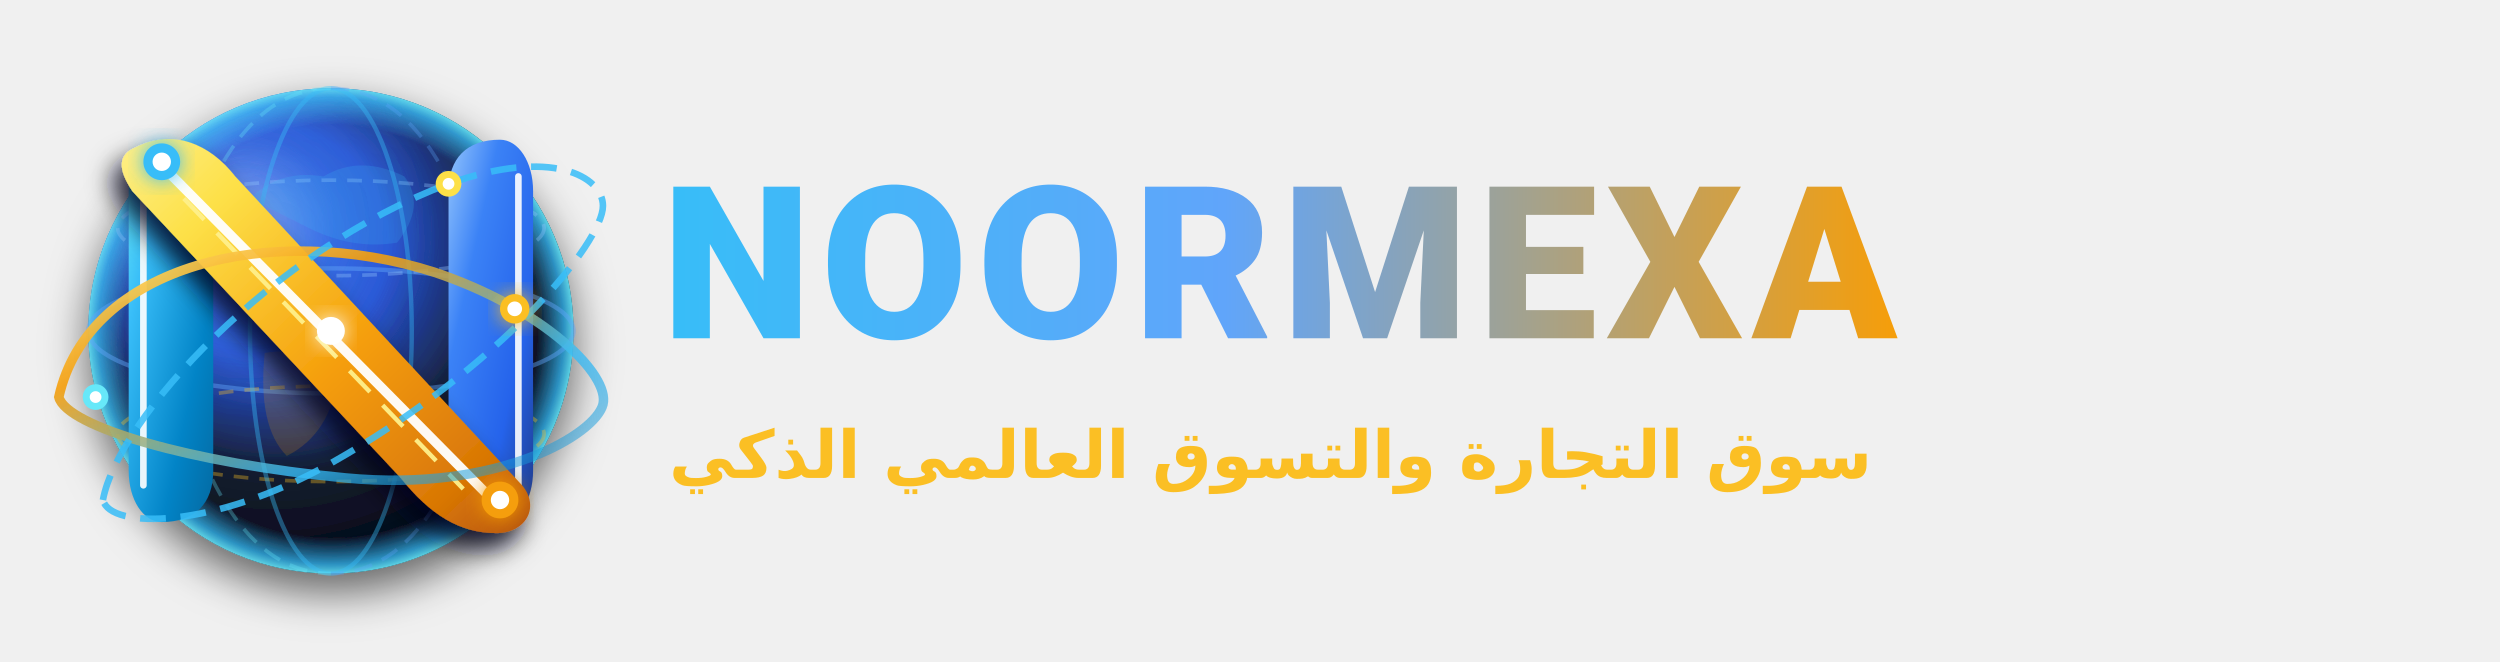
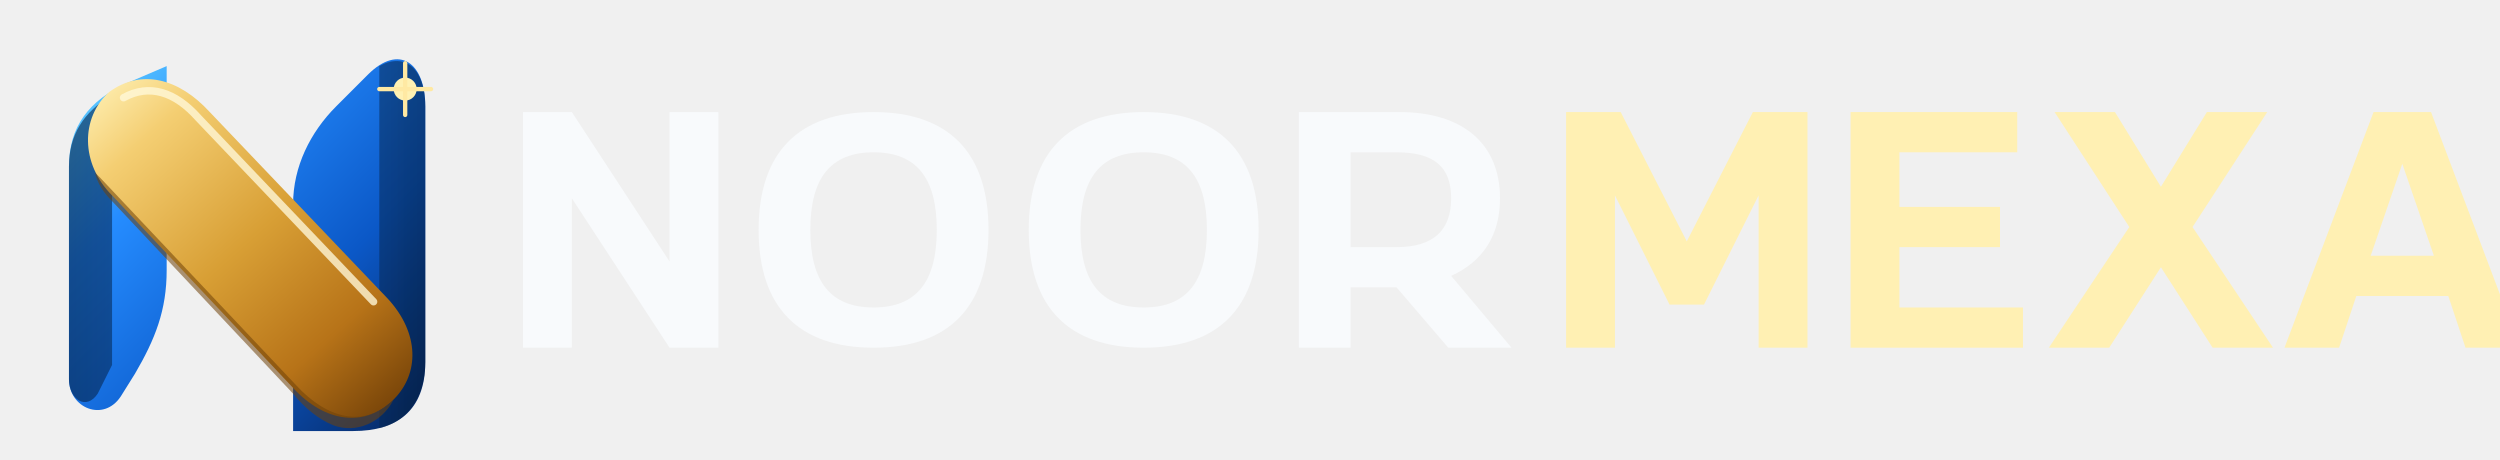
- <svg xmlns="http://www.w3.org/2000/svg" viewBox="0 0 680 180" width="100%" height="100%" fill="none">
+ <svg xmlns="http://www.w3.org/2000/svg" viewBox="0 0 870 160" fill="none" role="img" aria-label="NOORMEXA">
  <defs>
-     <radialGradient id="dk_globe_sphere" cx="38%" cy="32%" r="68%">
-       <stop offset="0%" stop-color="#2563EB" stop-opacity="0.95" />
-       <stop offset="35%" stop-color="#1D4ED8" stop-opacity="0.9" />
-       <stop offset="70%" stop-color="#0F172A" stop-opacity="0.95" />
-       <stop offset="100%" stop-color="#020617" stop-opacity="1" />
-     </radialGradient>
-     <radialGradient id="dk_globe_rim" cx="50%" cy="50%" r="50%">
-       <stop offset="85%" stop-color="#38BDF8" stop-opacity="0" />
-       <stop offset="96%" stop-color="#38BDF8" stop-opacity="0.75" />
-       <stop offset="100%" stop-color="#67E8F9" stop-opacity="0.9" />
-     </radialGradient>
-     <radialGradient id="dk_sun_highlight" cx="32%" cy="28%" r="42%">
-       <stop offset="0%" stop-color="#FFFFFF" stop-opacity="0.45" />
-       <stop offset="45%" stop-color="#93C5FD" stop-opacity="0.15" />
-       <stop offset="100%" stop-color="#3B82F6" stop-opacity="0" />
-     </radialGradient>
-     <linearGradient id="dk_n_left_grad" x1="0%" y1="0%" x2="100%" y2="100%">
-       <stop offset="0%" stop-color="#67E8F9" />
-       <stop offset="25%" stop-color="#38BDF8" />
-       <stop offset="70%" stop-color="#0284C7" />
-       <stop offset="100%" stop-color="#0369A1" />
+     <linearGradient id="blue" x1="22" y1="28" x2="142" y2="145" gradientUnits="userSpaceOnUse">
+       <stop offset="0" stop-color="#68D7FF" />
+       <stop offset=".28" stop-color="#258CFF" />
+       <stop offset=".68" stop-color="#0B58C7" />
+       <stop offset="1" stop-color="#072B69" />
    </linearGradient>
-     <linearGradient id="dk_n_diagonal_grad" x1="0%" y1="0%" x2="100%" y2="100%">
-       <stop offset="0%" stop-color="#FEF08A" />
-       <stop offset="20%" stop-color="#FDE047" />
-       <stop offset="55%" stop-color="#F59E0B" />
-       <stop offset="85%" stop-color="#D97706" />
-       <stop offset="100%" stop-color="#B45309" />
+     <linearGradient id="blueEdge" x1="20" y1="80" x2="150" y2="80" gradientUnits="userSpaceOnUse">
+       <stop stop-color="#031A39" />
+       <stop offset=".55" stop-color="#0C4C9D" />
+       <stop offset="1" stop-color="#03172F" />
    </linearGradient>
-     <linearGradient id="dk_n_right_grad" x1="0%" y1="0%" x2="100%" y2="100%">
-       <stop offset="0%" stop-color="#93C5FD" />
-       <stop offset="30%" stop-color="#3B82F6" />
-       <stop offset="70%" stop-color="#2563EB" />
-       <stop offset="100%" stop-color="#1E3A8A" />
+     <linearGradient id="gold" x1="34" y1="25" x2="139" y2="142" gradientUnits="userSpaceOnUse">
+       <stop offset="0" stop-color="#FFF2B8" />
+       <stop offset=".18" stop-color="#F4CE72" />
+       <stop offset=".5" stop-color="#D89F35" />
+       <stop offset=".78" stop-color="#B77318" />
+       <stop offset="1" stop-color="#754208" />
    </linearGradient>
-     <linearGradient id="dk_orbit_ring_grad" x1="0%" y1="0%" x2="100%" y2="100%">
-       <stop offset="0%" stop-color="#FEF08A" stop-opacity="0.95" />
-       <stop offset="30%" stop-color="#F59E0B" stop-opacity="0.9" />
-       <stop offset="70%" stop-color="#38BDF8" stop-opacity="0.8" />
-       <stop offset="100%" stop-color="#0284C7" stop-opacity="0.3" />
+     <linearGradient id="goldWord" x1="555" y1="39" x2="848" y2="121" gradientUnits="userSpaceOnUse">
+       <stop stop-color="#FFF0B3" />
+       <stop offset=".32" stop-color="#E0A93F" />
+       <stop offset=".72" stop-color="#C08022" />
+       <stop offset="1" stop-color="#8B520E" />
    </linearGradient>
-     <linearGradient id="dk_brand_text_grad" x1="0%" y1="0%" x2="100%" y2="0%">
-       <stop offset="0%" stop-color="#38BDF8" />
-       <stop offset="45%" stop-color="#60A5FA" />
-       <stop offset="100%" stop-color="#F59E0B" />
-     </linearGradient>
-     <filter id="dk_node_glow" x="-40%" y="-40%" width="180%" height="180%">
-       <feGaussianBlur stdDeviation="2.8" result="blur" />
-       <feComposite in="SourceGraphic" in2="blur" operator="over" />
-     </filter>
-     <filter id="dk_ribbon_shadow" x="-40%" y="-40%" width="180%" height="180%">
-       <feDropShadow dx="-2.5" dy="4" stdDeviation="3.5" flood-color="#020617" flood-opacity="0.85" />
-     </filter>
-     <filter id="dk_globe_shadow" x="-20%" y="-20%" width="140%" height="140%">
-       <feDropShadow dx="0" dy="5" stdDeviation="6" flood-color="#000000" flood-opacity="0.6" />
-     </filter>
  </defs>
-   <g id="noormexa-3d-globe-emblem-dark" transform="translate(0, 0)">
-     <g filter="url(#dk_globe_shadow)">
-       <circle cx="90" cy="90" r="66" fill="url(#dk_globe_sphere)" />
-       <circle cx="90" cy="90" r="66" fill="url(#dk_globe_rim)" />
-       <circle cx="90" cy="90" r="66" fill="url(#dk_sun_highlight)" />
-     </g>
-     <ellipse cx="90" cy="90" rx="66" ry="17" stroke="#60A5FA" stroke-width="1.2" stroke-opacity="0.45" fill="none" />
-     <ellipse cx="90" cy="62" rx="58" ry="13" stroke="#93C5FD" stroke-width="1" stroke-dasharray="4 3" stroke-opacity="0.35" fill="none" />
-     <ellipse cx="90" cy="118" rx="58" ry="13" stroke="#FBBF24" stroke-width="1" stroke-dasharray="4 3" stroke-opacity="0.35" fill="none" />
-     <ellipse cx="90" cy="90" rx="22" ry="66" stroke="#38BDF8" stroke-width="1.2" stroke-opacity="0.4" fill="none" />
-     <path d="M 90,24 C 54,24 46,90 46,90 C 46,90 54,156 90,156" stroke="#67E8F9" stroke-width="1" stroke-dasharray="5 3" stroke-opacity="0.3" fill="none" />
-     <path d="M 90,24 C 126,24 134,90 134,90 C 134,90 126,156 90,156" stroke="#60A5FA" stroke-width="1" stroke-dasharray="5 3" stroke-opacity="0.3" fill="none" />
-     <path d="M 68,54 Q 76,46 88,48 Q 98,42 110,48 Q 116,56 108,66 Q 96,68 84,62 Z" fill="#38BDF8" fill-opacity="0.2" />
-     <path d="M 72,96 Q 84,94 92,102 Q 90,118 78,124 Q 70,116 72,96 Z" fill="#F59E0B" fill-opacity="0.18" />
-     <path d="M 44,38           C 53,38 58,43 58,52           L 58,128           C 58,137 53,142 44,142           C 39,142 35,136 35,128           L 35,52           C 35,44 39,38 44,38 Z" fill="url(#dk_n_left_grad)" />
-     <path d="M 39,48 L 39,132" stroke="#FFFFFF" stroke-width="1.8" stroke-linecap="round" stroke-opacity="0.9" fill="none" />
-     <path d="M 136,38           C 141,38 145,44 145,52           L 145,128           C 145,136 141,142 136,142           C 127,142 122,137 122,128           L 122,52           C 122,43 127,38 136,38 Z" fill="url(#dk_n_right_grad)" />
-     <path d="M 141,48 L 141,132" stroke="#FFFFFF" stroke-width="1.8" stroke-linecap="round" stroke-opacity="0.9" fill="none" />
-     <path d="M 37,40           C 47,35 57,39 64,48           L 142,132           C 147,138 143,145 135,145           C 125,145 117,140 109,130           L 36,52           C 32,46 32,42 37,40 Z" fill="url(#dk_n_diagonal_grad)" filter="url(#dk_ribbon_shadow)" />
-     <path d="M 42,43 L 137,139" stroke="#FFFFFF" stroke-width="2.6" stroke-linecap="round" stroke-opacity="0.95" fill="none" />
-     <path d="M 50,54 L 126,133" stroke="#FEF08A" stroke-width="1.2" stroke-dasharray="8 5" stroke-opacity="0.95" fill="none" />
-     <path d="M 16,108           C 24,72 74,60 118,74           C 148,84 166,102 164,110           C 162,118 136,134 94,130           C 52,126 18,116 16,108 Z" stroke="url(#dk_orbit_ring_grad)" stroke-width="2.6" fill="none" />
-     <path d="M 28,136           C 32,114 74,68 122,50           C 150,40 164,48 164,56           C 164,66 136,100 90,126           C 58,144 30,144 28,136 Z" stroke="#38BDF8" stroke-width="1.8" stroke-dasharray="7 4" stroke-opacity="0.85" fill="none" />
-     <circle cx="44" cy="44" r="5" fill="#38BDF8" filter="url(#dk_node_glow)" />
-     <circle cx="44" cy="44" r="2.5" fill="#FFFFFF" />
-     <circle cx="136" cy="136" r="5" fill="#F59E0B" filter="url(#dk_node_glow)" />
-     <circle cx="136" cy="136" r="2.5" fill="#FFFFFF" />
-     <circle cx="140" cy="84" r="4" fill="#FBBF24" filter="url(#dk_node_glow)" />
-     <circle cx="140" cy="84" r="2" fill="#FFFFFF" />
-     <circle cx="26" cy="108" r="3.5" fill="#67E8F9" />
-     <circle cx="26" cy="108" r="1.6" fill="#FFFFFF" />
-     <circle cx="122" cy="50" r="3.5" fill="#FDE047" />
-     <circle cx="122" cy="50" r="1.6" fill="#FFFFFF" />
-     <circle cx="90" cy="90" r="3.8" fill="#FFFFFF" filter="url(#dk_node_glow)" />
+   <path d="M24 132V58C24 44 31 35 44 29L58 23V94C58 108 54 118 47 130L42 138C36 147 24 142 24 132Z" fill="url(#blue)" />
+   <path d="M24 132V58C24 47 29 39 39 33V127L34 137C30 143 24 139 24 132Z" fill="url(#blueEdge)" opacity=".58" />
+   <path d="M102 71C102 58 108 46 117 37L128 26C139 15 148 22 148 37V126C148 143 138 150 123 150H102V71Z" fill="url(#blue)" />
+   <path d="M132 23C141 18 148 24 148 37V126C148 139 141 147 132 149V23Z" fill="url(#blueEdge)" opacity=".52" />
+   <path d="M38 32C49 24 62 27 73 39L135 104C146 116 146 130 137 139C127 149 113 147 102 135L39 68C28 57 28 41 38 32Z" fill="url(#gold)" />
+   <path d="M35 62L103 134C114 146 127 149 137 139C133 147 124 151 116 148C111 146 106 142 102 137L39 70C36 67 34 64 33 60L35 62Z" fill="#6F4209" opacity=".55" />
+   <path d="M43 34C52 29 61 32 69 41L130 105" stroke="#FFF8DA" stroke-width="2.6" stroke-linecap="round" opacity=".78" />
+   <circle cx="141" cy="31" r="4" fill="#FFF1B3" />
+   <path d="M141 22V40M132 31H150" stroke="#FFE9A3" stroke-width="1.5" stroke-linecap="round" />
+   <g fill="#F8FAFC" transform="translate(182 39)">
+     <path d="M0 82V0H17L51 52V0H68V82H51L17 30V82Z" />
+     <path fill-rule="evenodd" d="M82 41C82 14 96 0 122 0C148 0 162 14 162 41C162 68 148 82 122 82C96 82 82 68 82 41ZM100 41C100 59 107 68 122 68C137 68 144 59 144 41C144 23 137 14 122 14C107 14 100 23 100 41Z" />
+     <path fill-rule="evenodd" d="M176 41C176 14 190 0 216 0C242 0 256 14 256 41C256 68 242 82 216 82C190 82 176 68 176 41ZM194 41C194 59 201 68 216 68C231 68 238 59 238 41C238 23 231 14 216 14C201 14 194 23 194 41Z" />
+     <path fill-rule="evenodd" d="M270 82V0H305C327 0 340 11 340 30C340 43 334 52 323 57L344 82H322L304 61H288V82ZM288 14V47H304C317 47 323 41 323 30C323 19 317 14 304 14Z" />
  </g>
-   <g id="noormexa-wordmark-dark" transform="translate(180, 0)">
-     <text x="0" y="92" font-family="system-ui, -apple-system, BlinkMacSystemFont, 'Montserrat', 'Segoe UI', Roboto, sans-serif" font-size="58" font-weight="900" letter-spacing="2.5px" fill="url(#dk_brand_text_grad)">
-       NOORMEXA
-     </text>
-     <text x="2" y="130" font-family="system-ui, -apple-system, BlinkMacSystemFont, 'Cairo', 'Segoe UI', Tahoma, sans-serif" font-size="18" font-weight="700" fill="#FBBF24">
-       سوق التجارة والتسوق العالمي الذكي
-     </text>
+   <g fill="url(#goldWord)" transform="translate(545 39)">
+     <path d="M0 82V0H19L42 45L65 0H84V82H67V29L48 67H36L17 29V82Z" />
+     <path d="M99 82V0H157V14H116V33H151V47H116V68H159V82Z" />
+     <path d="M168 82L196 40L170 0H191L207 26L223 0H244L218 40L246 82H225L207 54L189 82Z" />
+     <path fill-rule="evenodd" d="M250 82L281 0H301L332 82H313L307 64H275L269 82ZM280 50H302L291 18Z" />
  </g>
</svg>
